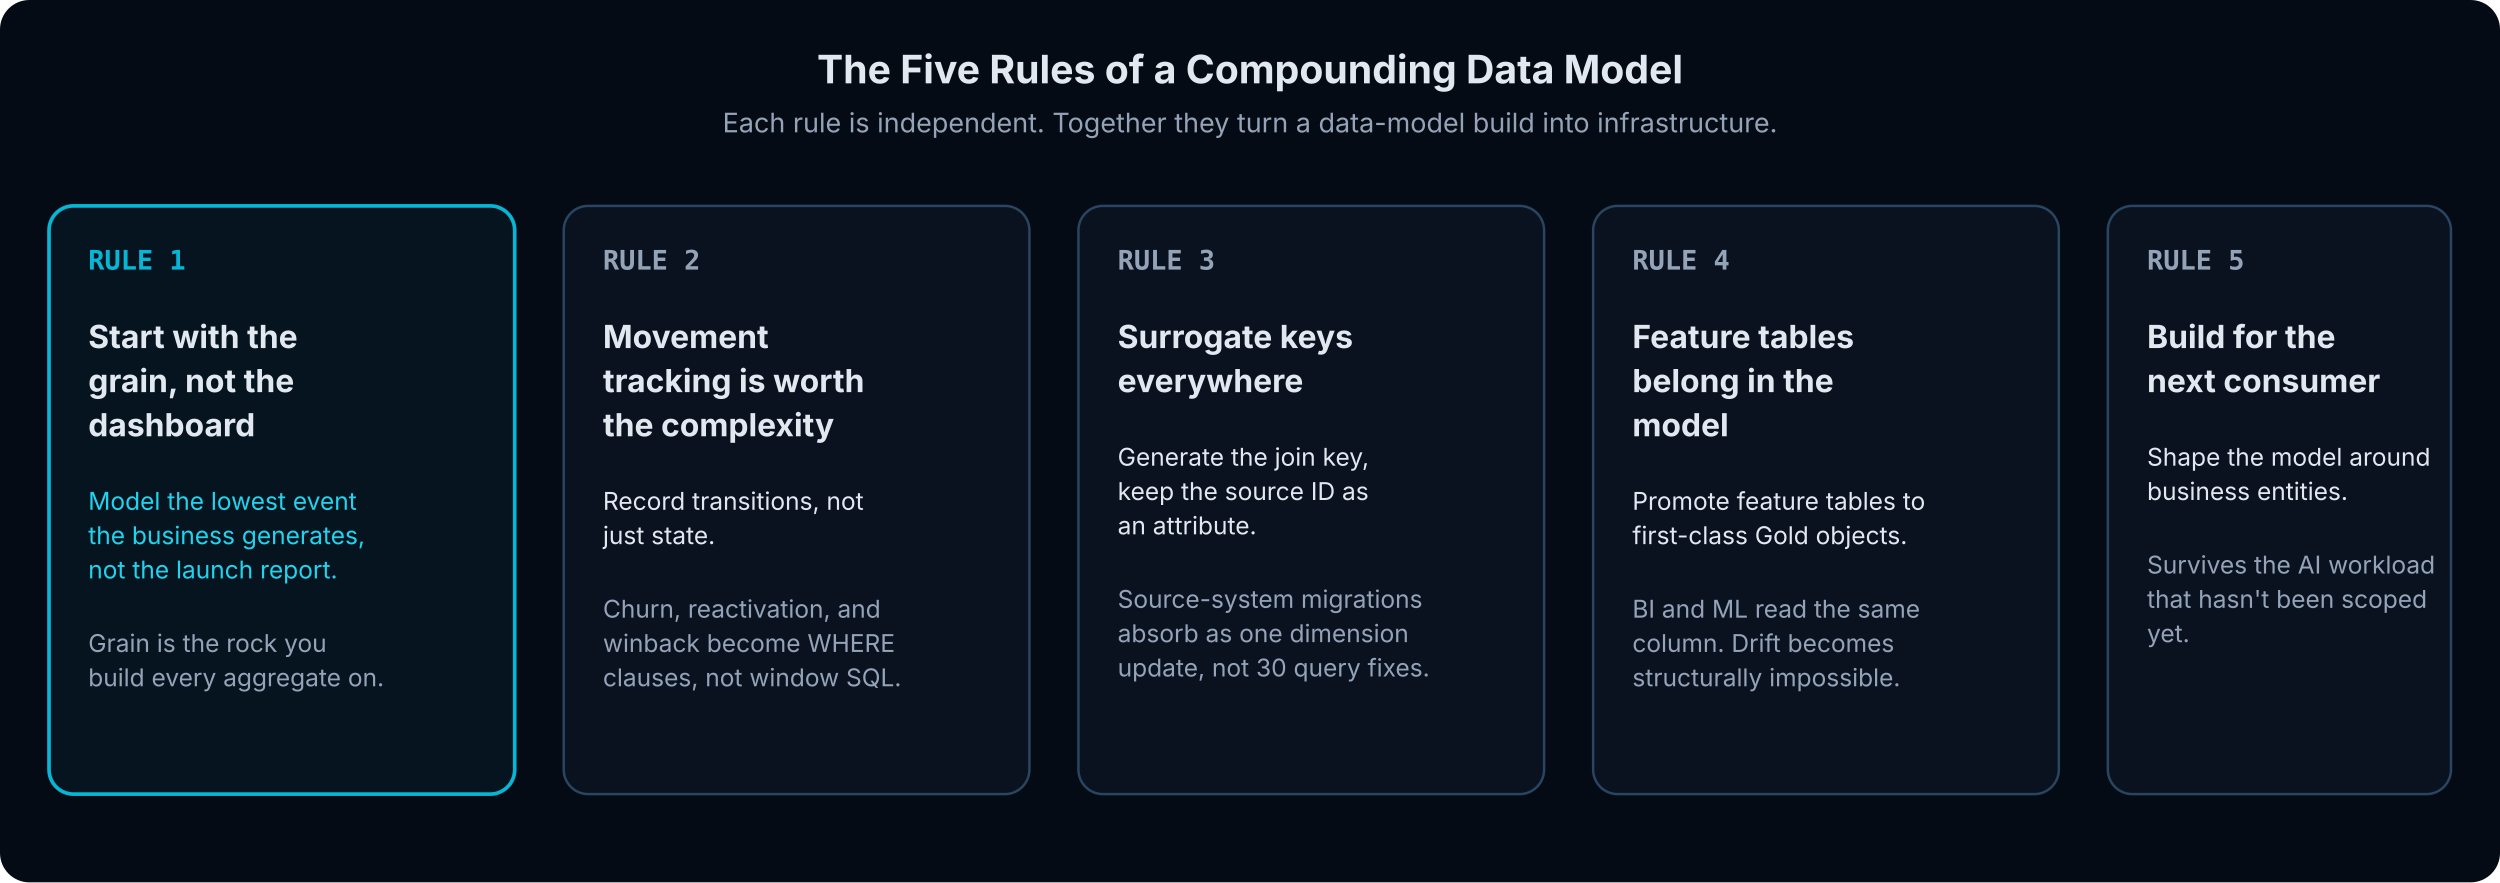
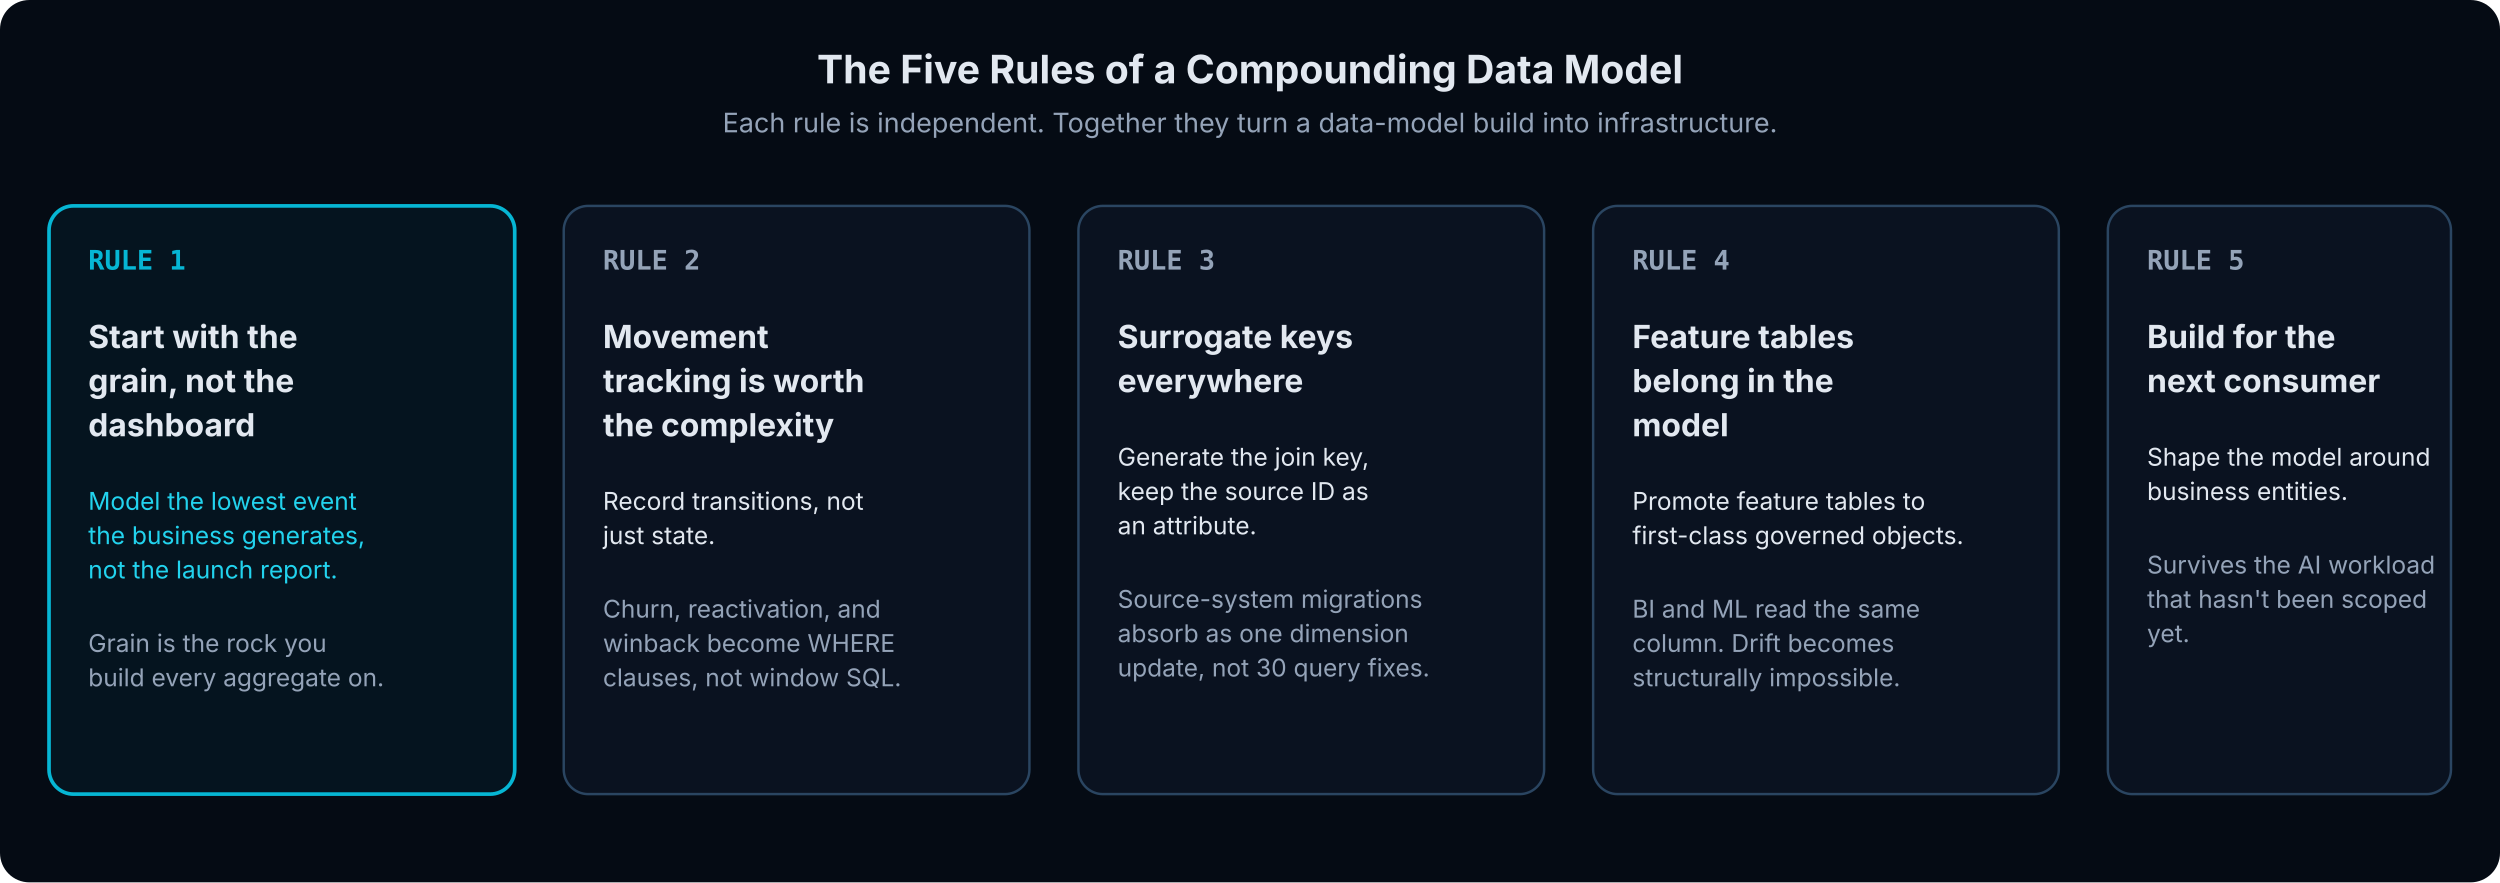
<svg xmlns="http://www.w3.org/2000/svg" viewBox="0 0 1020 360" font-family="Inter, system-ui, sans-serif">
  <rect width="1020" height="360" rx="12" fill="#050B14" />
  <text x="510" y="34" text-anchor="middle" font-size="16" font-weight="700" fill="#E2E8F0">The Five Rules of a Compounding Data Model</text>
  <text x="510" y="54" text-anchor="middle" font-size="11" fill="#94A3B8">Each rule is independent. Together they turn a data-model build into infrastructure.</text>
  <rect x="20" y="84" width="190" height="240" rx="10" fill="rgba(6,182,212,0.06)" stroke="#06B6D4" stroke-width="1.5" />
  <text x="36" y="110" font-size="11" font-weight="700" fill="#06B6D4" font-family="JetBrains Mono, monospace">RULE 1</text>
  <text x="36" y="142" font-size="13" font-weight="700" fill="#E2E8F0">Start with the</text>
  <text x="36" y="160" font-size="13" font-weight="700" fill="#E2E8F0">grain, not the</text>
  <text x="36" y="178" font-size="13" font-weight="700" fill="#E2E8F0">dashboard</text>
  <text x="36" y="208" font-size="10" fill="#22D3EE">Model the lowest event</text>
  <text x="36" y="222" font-size="10" fill="#22D3EE">the business generates,</text>
  <text x="36" y="236" font-size="10" fill="#22D3EE">not the launch report.</text>
  <text x="36" y="266" font-size="10" fill="#94A3B8">Grain is the rock you</text>
  <text x="36" y="280" font-size="10" fill="#94A3B8">build every aggregate on.</text>
  <rect x="230" y="84" width="190" height="240" rx="10" fill="#0A1220" stroke="#2A4561" />
  <text x="246" y="110" font-size="11" font-weight="700" fill="#94A3B8" font-family="JetBrains Mono, monospace">RULE 2</text>
  <text x="246" y="142" font-size="13" font-weight="700" fill="#E2E8F0">Movement</text>
  <text x="246" y="160" font-size="13" font-weight="700" fill="#E2E8F0">tracking is worth</text>
  <text x="246" y="178" font-size="13" font-weight="700" fill="#E2E8F0">the complexity</text>
  <text x="246" y="208" font-size="10" fill="#E2E8F0">Record transitions, not</text>
  <text x="246" y="222" font-size="10" fill="#E2E8F0">just state.</text>
  <text x="246" y="252" font-size="10" fill="#94A3B8">Churn, reactivation, and</text>
  <text x="246" y="266" font-size="10" fill="#94A3B8">winback become WHERE</text>
  <text x="246" y="280" font-size="10" fill="#94A3B8">clauses, not window SQL.</text>
  <rect x="440" y="84" width="190" height="240" rx="10" fill="#0A1220" stroke="#2A4561" />
  <text x="456" y="110" font-size="11" font-weight="700" fill="#94A3B8" font-family="JetBrains Mono, monospace">RULE 3</text>
  <text x="456" y="142" font-size="13" font-weight="700" fill="#E2E8F0">Surrogate keys</text>
  <text x="456" y="160" font-size="13" font-weight="700" fill="#E2E8F0">everywhere</text>
  <text x="456" y="190" font-size="10" fill="#E2E8F0">Generate the join key,</text>
  <text x="456" y="204" font-size="10" fill="#E2E8F0">keep the source ID as</text>
  <text x="456" y="218" font-size="10" fill="#E2E8F0">an attribute.</text>
  <text x="456" y="248" font-size="10" fill="#94A3B8">Source-system migrations</text>
  <text x="456" y="262" font-size="10" fill="#94A3B8">absorb as one dimension</text>
  <text x="456" y="276" font-size="10" fill="#94A3B8">update, not 30 query fixes.</text>
  <rect x="650" y="84" width="190" height="240" rx="10" fill="#0A1220" stroke="#2A4561" />
  <text x="666" y="110" font-size="11" font-weight="700" fill="#94A3B8" font-family="JetBrains Mono, monospace">RULE 4</text>
  <text x="666" y="142" font-size="13" font-weight="700" fill="#E2E8F0">Feature tables</text>
  <text x="666" y="160" font-size="13" font-weight="700" fill="#E2E8F0">belong in the</text>
  <text x="666" y="178" font-size="13" font-weight="700" fill="#E2E8F0">model</text>
  <text x="666" y="208" font-size="10" fill="#E2E8F0">Promote feature tables to</text>
-   <text x="666" y="222" font-size="10" fill="#E2E8F0">first-class Gold objects.</text>
+   <text x="666" y="222" font-size="10" fill="#E2E8F0">first-class governed objects.</text>
  <text x="666" y="252" font-size="10" fill="#94A3B8">BI and ML read the same</text>
  <text x="666" y="266" font-size="10" fill="#94A3B8">column. Drift becomes</text>
  <text x="666" y="280" font-size="10" fill="#94A3B8">structurally impossible.</text>
  <rect x="860" y="84" width="140" height="240" rx="10" fill="#0A1220" stroke="#2A4561" />
  <text x="876" y="110" font-size="11" font-weight="700" fill="#94A3B8" font-family="JetBrains Mono, monospace">RULE 5</text>
  <text x="876" y="142" font-size="13" font-weight="700" fill="#E2E8F0">Build for the</text>
  <text x="876" y="160" font-size="13" font-weight="700" fill="#E2E8F0">next consumer</text>
  <text x="876" y="190" font-size="10" fill="#E2E8F0">Shape the model around</text>
  <text x="876" y="204" font-size="10" fill="#E2E8F0">business entities.</text>
  <text x="876" y="234" font-size="10" fill="#94A3B8">Survives the AI workload</text>
  <text x="876" y="248" font-size="10" fill="#94A3B8">that hasn't been scoped</text>
  <text x="876" y="262" font-size="10" fill="#94A3B8">yet.</text>
</svg>
